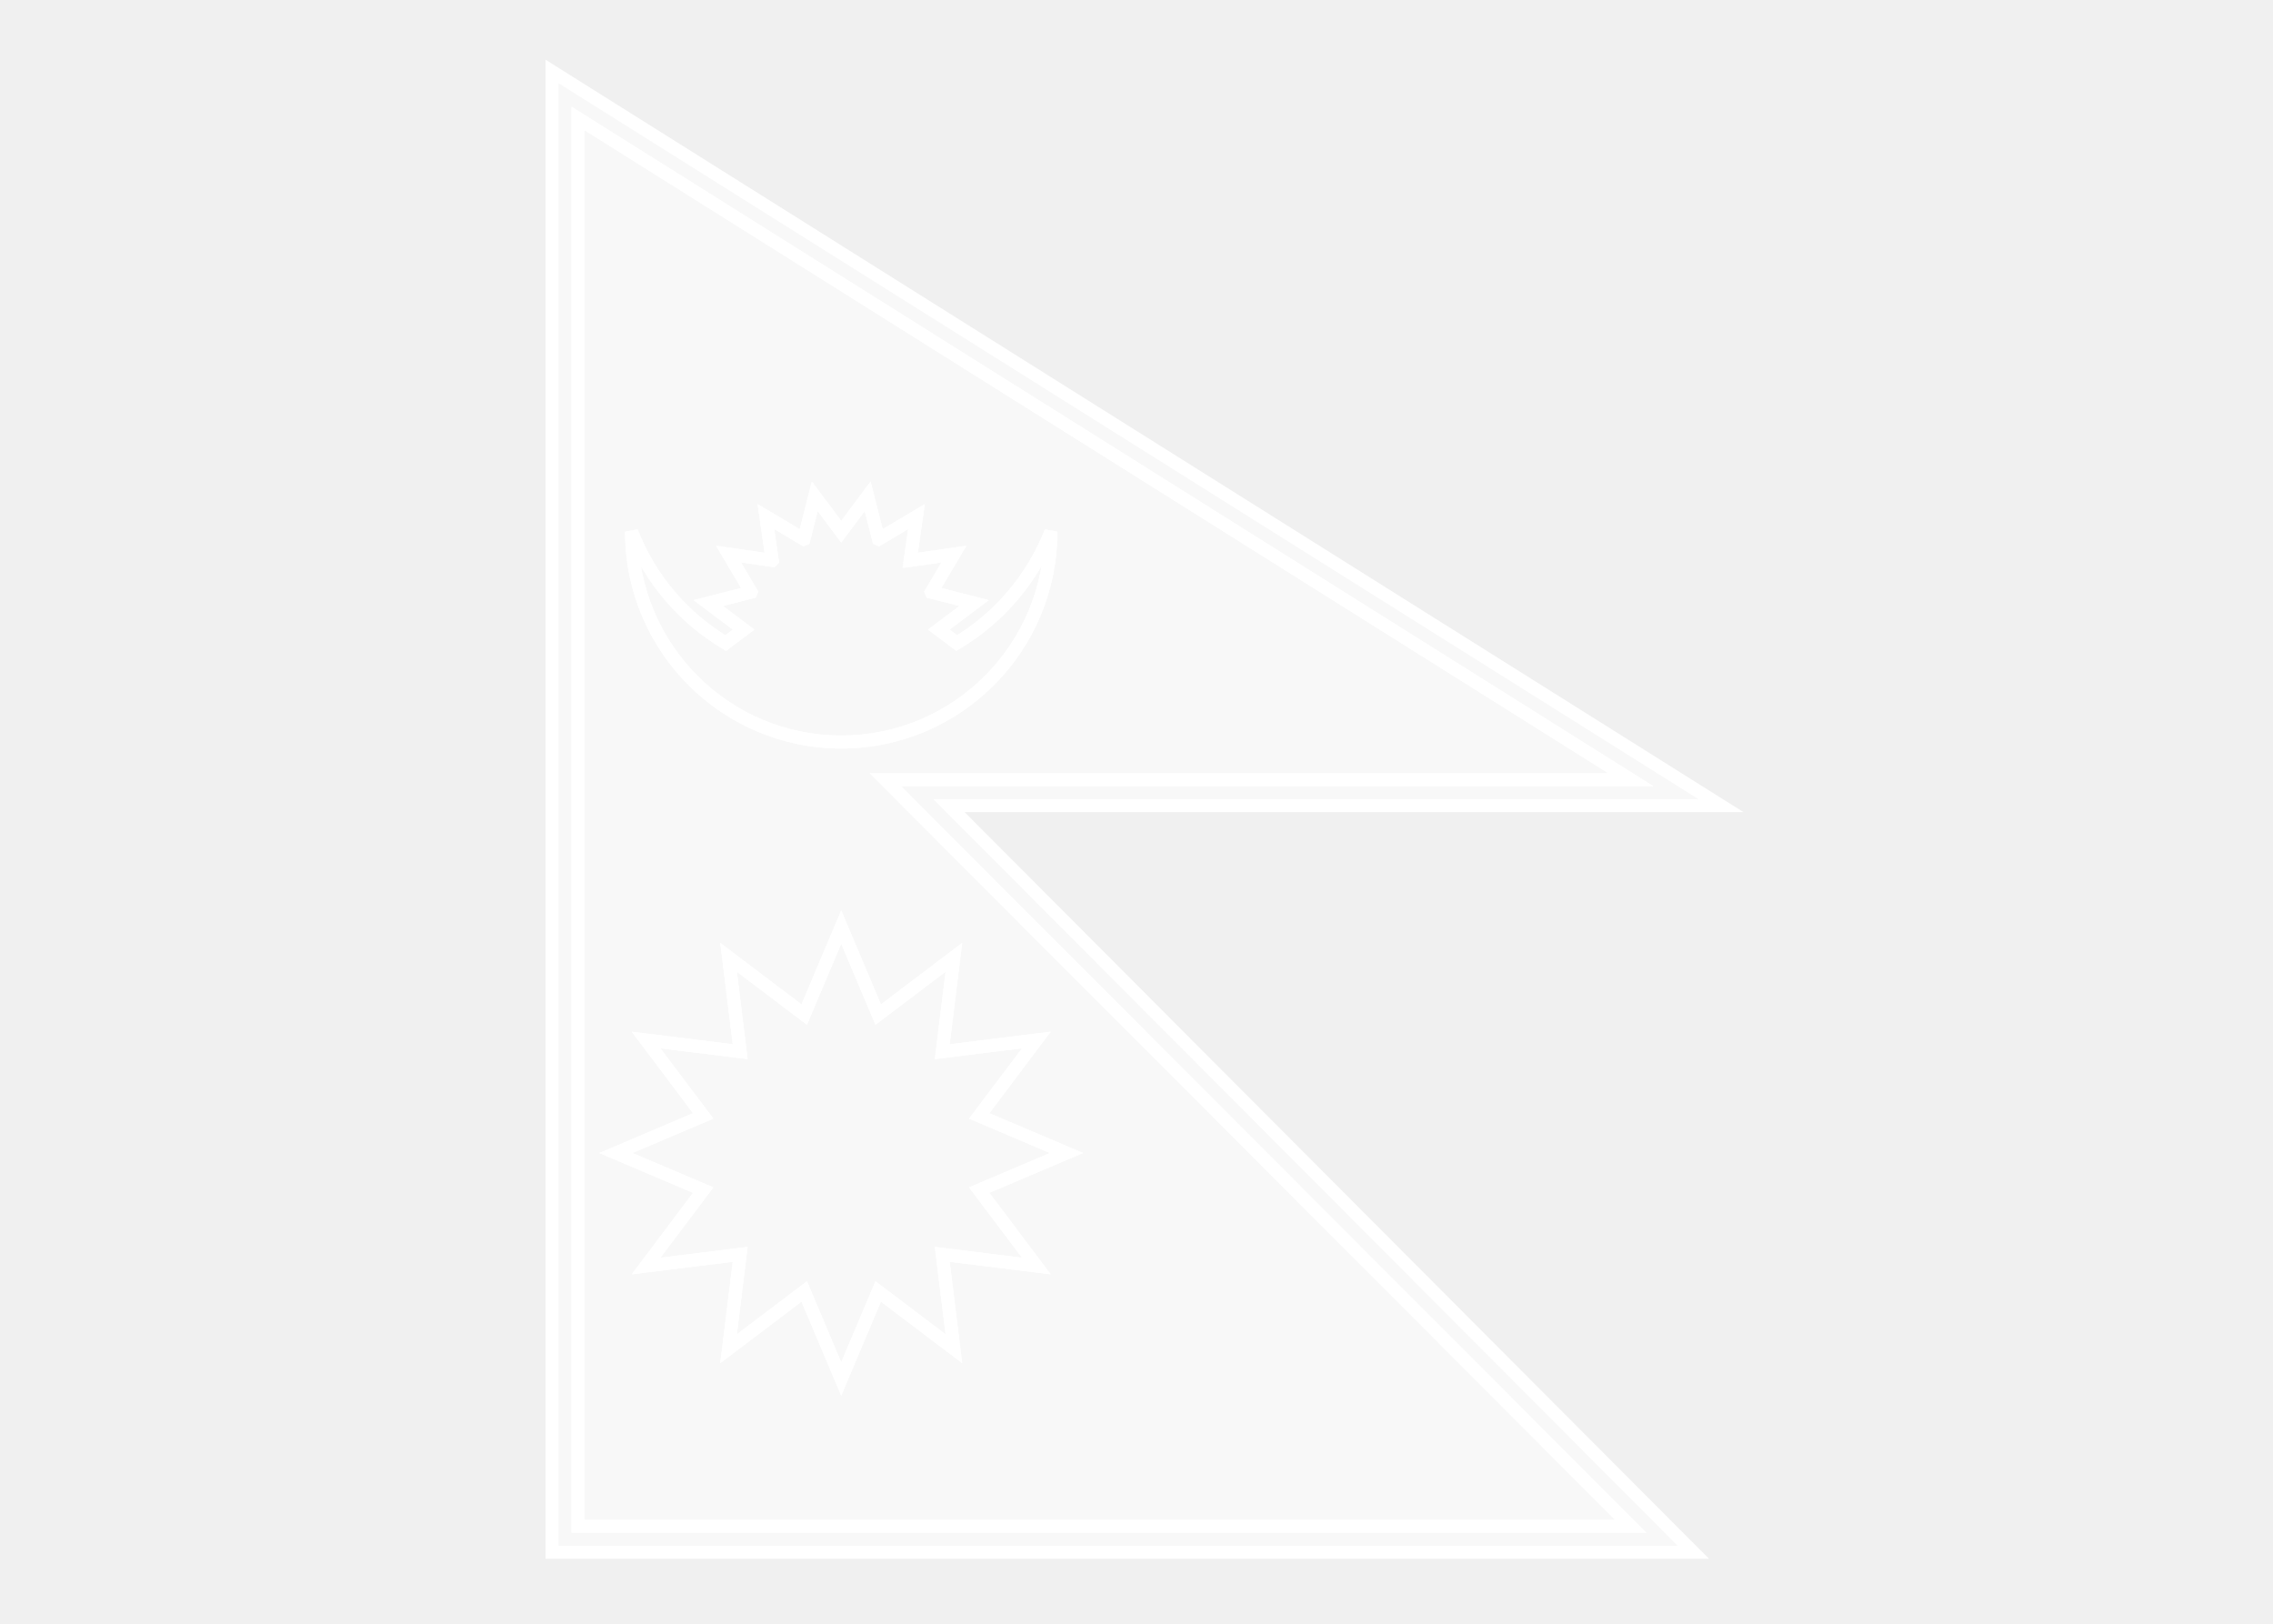
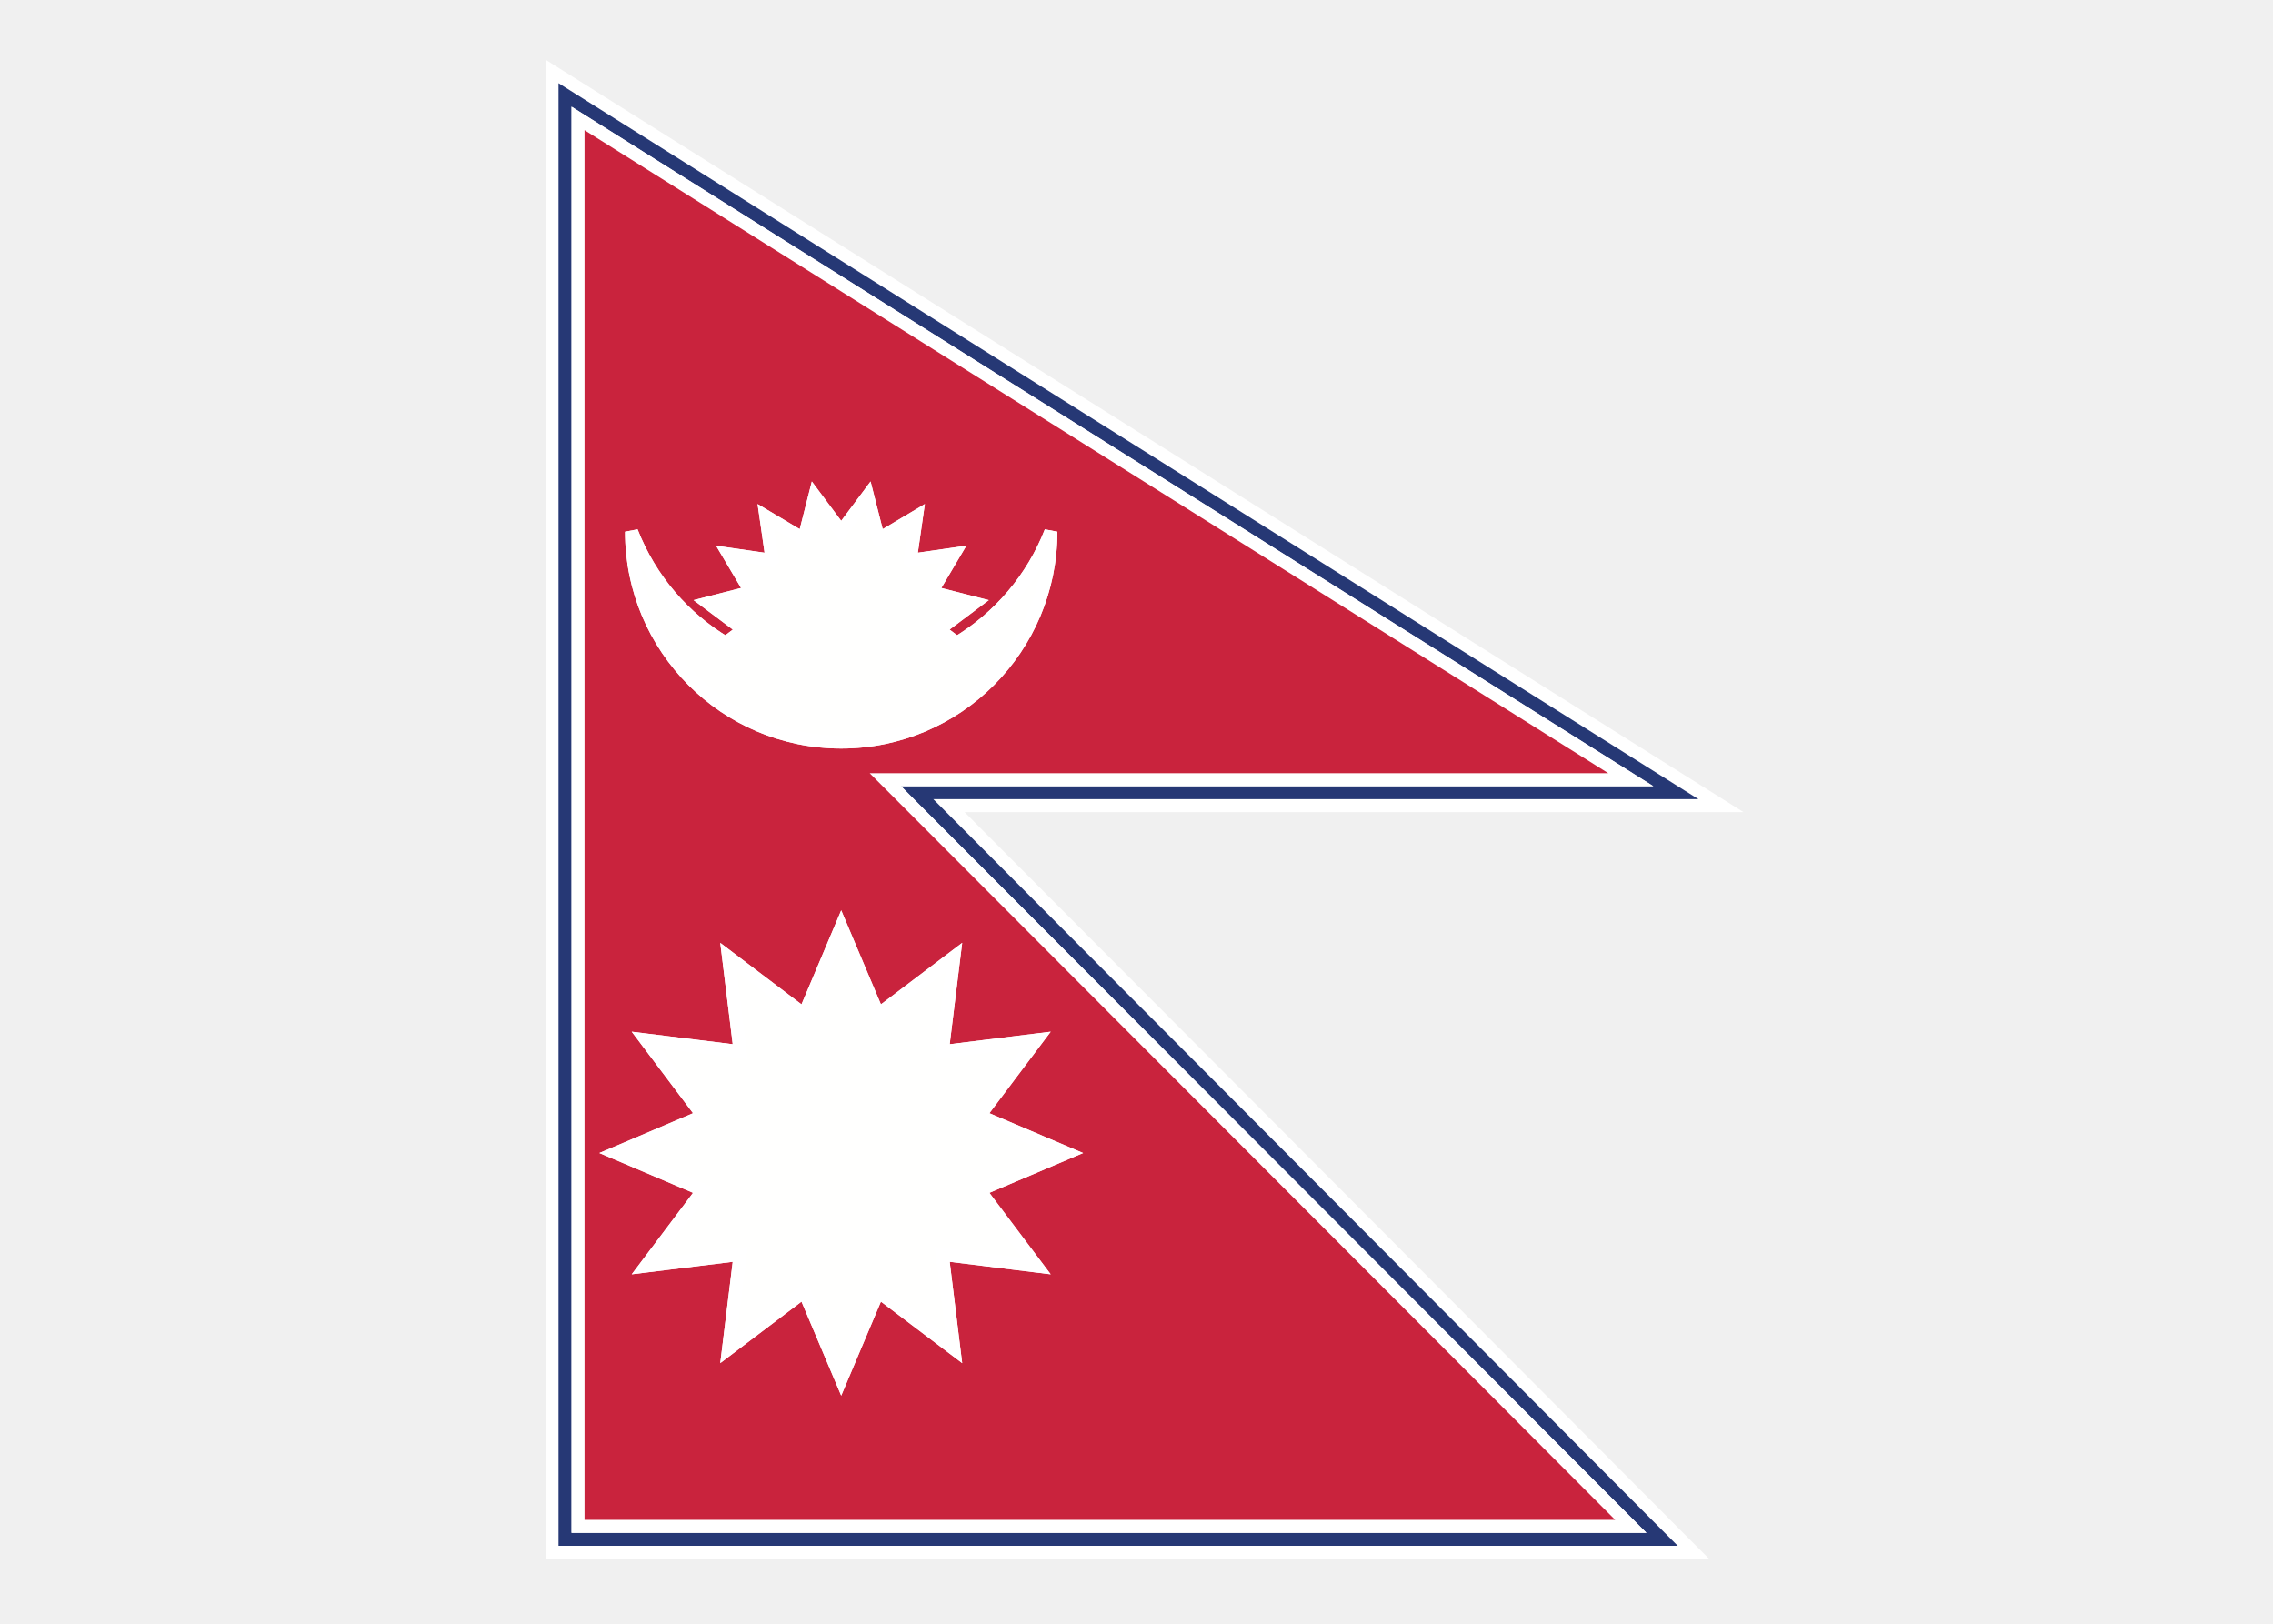
<svg xmlns="http://www.w3.org/2000/svg" width="350" height="250" viewBox="0 0 350 250" fill="none">
  <g id="flag / asia / nepal / b">
    <g id="nepal b">
      <g id="blue">
-         <path fill-rule="evenodd" clip-rule="evenodd" d="M85 11V239H260.751L146.122 124.042H265L85 11ZM251.115 120.045H136.33L251.115 235.002H89.004V18.237L251.115 120.045Z" fill="white" fill-opacity="0.5" />
+         <path fill-rule="evenodd" clip-rule="evenodd" d="M85 11V239H260.751L146.122 124.042H265L85 11ZM251.115 120.045H136.33L251.115 235.002H89.004V18.237L251.115 120.045Z" fill="#263875" fill-opacity="1" />
        <path d="M85 239H84V240H85V239ZM85 11L85.532 10.153L84 9.191V11H85ZM260.751 239V240H263.16L261.459 238.294L260.751 239ZM146.122 124.042V123.042H143.713L145.414 124.748L146.122 124.042ZM265 124.042V125.042H268.473L265.532 123.195L265 124.042ZM136.33 120.045V119.045H133.918L135.622 120.751L136.33 120.045ZM251.115 120.045V121.045H254.587L251.647 119.198L251.115 120.045ZM251.115 235.002V236.002H253.526L251.822 234.296L251.115 235.002ZM89.004 235.002H88.004V236.002H89.004V235.002ZM89.004 18.237L89.536 17.39L88.004 16.428V18.237H89.004ZM86 239V11H84V239H86ZM260.751 238H85V240H260.751V238ZM145.414 124.748L260.043 239.706L261.459 238.294L146.83 123.336L145.414 124.748ZM265 123.042H146.122V125.042H265V123.042ZM84.468 11.847L264.468 124.889L265.532 123.195L85.532 10.153L84.468 11.847ZM136.33 121.045H251.115V119.045H136.33V121.045ZM251.822 234.296L137.037 119.338L135.622 120.751L250.407 235.709L251.822 234.296ZM89.004 236.002H251.115V234.002H89.004V236.002ZM88.004 18.237V235.002H90.004V18.237H88.004ZM251.647 119.198L89.536 17.39L88.473 19.083L250.583 120.891L251.647 119.198Z" fill="white" />
      </g>
      <g id="red">
-         <path fill-rule="evenodd" clip-rule="evenodd" d="M136.33 120.045H251.115L89.005 18.237V235.002H251.115L136.33 120.045ZM161.82 81.867C158.993 89.081 153.868 95.089 147.322 99.009L144.557 96.934L149.998 92.852L143.418 91.17L143.416 91.164L146.882 85.309L140.157 86.28L141.125 79.535L135.286 83.011L135.281 83.009L133.603 76.41L129.532 81.867L125.461 76.41L123.784 83.009L123.779 83.011L117.939 79.535L118.908 86.28L118.908 86.28L112.182 85.309L115.648 91.164L115.646 91.17L109.066 92.852L114.507 96.934L111.741 99.01C105.372 95.201 100.167 89.323 97.245 81.867C97.245 99.75 111.7 114.247 129.532 114.247C147.364 114.247 161.82 99.75 161.82 81.867ZM113.974 161.921L112.186 147.394L123.838 156.21L129.532 142.732L135.226 156.21L146.878 147.394L145.09 161.921L159.576 160.128L150.784 171.813L164.224 177.523L150.784 183.234L159.576 194.919L145.09 193.126L146.878 207.654L135.226 198.837L129.532 212.314L123.838 198.837L112.186 207.654L113.974 193.126L99.488 194.919L108.28 183.234L94.841 177.523L108.28 171.813L99.488 160.128L113.974 161.921Z" fill="white" fill-opacity="0.5" />
+         <path fill-rule="evenodd" clip-rule="evenodd" d="M136.33 120.045H251.115L89.005 18.237V235.002H251.115L136.33 120.045ZM161.82 81.867C158.993 89.081 153.868 95.089 147.322 99.009L144.557 96.934L149.998 92.852L143.418 91.17L143.416 91.164L146.882 85.309L140.157 86.28L141.125 79.535L135.286 83.011L135.281 83.009L133.603 76.41L129.532 81.867L125.461 76.41L123.784 83.009L123.779 83.011L117.939 79.535L118.908 86.28L118.908 86.28L112.182 85.309L115.648 91.164L115.646 91.17L109.066 92.852L114.507 96.934L111.741 99.01C105.372 95.201 100.167 89.323 97.245 81.867C97.245 99.75 111.7 114.247 129.532 114.247C147.364 114.247 161.82 99.75 161.82 81.867ZM113.974 161.921L112.186 147.394L123.838 156.21L129.532 142.732L135.226 156.21L146.878 147.394L145.09 161.921L159.576 160.128L150.784 171.813L164.224 177.523L150.784 183.234L159.576 194.919L145.09 193.126L146.878 207.654L135.226 198.837L129.532 212.314L123.838 198.837L112.186 207.654L113.974 193.126L99.488 194.919L108.28 183.234L94.841 177.523L108.28 171.813L99.488 160.128L113.974 161.921Z" fill="#C9233D" fill-opacity="1" />
        <path d="M251.115 120.045V121.045H254.588L251.647 119.198L251.115 120.045ZM136.33 120.045V119.045H133.919L135.623 120.751L136.33 120.045ZM89.005 18.237L89.537 17.39L88.005 16.428V18.237H89.005ZM89.005 235.002H88.005V236.002H89.005V235.002ZM251.115 235.002V236.002H253.527L251.823 234.296L251.115 235.002ZM147.322 99.009L146.722 99.809L147.259 100.213L147.836 99.867L147.322 99.009ZM161.82 81.867H162.82L160.889 81.502L161.82 81.867ZM144.557 96.934L143.957 96.135L142.891 96.934L143.957 97.734L144.557 96.934ZM149.998 92.852L150.598 93.652L152.267 92.4L150.246 91.883L149.998 92.852ZM143.418 91.17L142.494 91.552L142.685 92.014L143.17 92.138L143.418 91.17ZM143.416 91.164L142.555 90.655L142.301 91.085L142.492 91.546L143.416 91.164ZM146.882 85.309L147.743 85.818L148.807 84.02L146.739 84.319L146.882 85.309ZM140.157 86.28L139.167 86.138L138.977 87.461L140.3 87.27L140.157 86.28ZM141.125 79.535L142.115 79.677L142.412 77.605L140.614 78.676L141.125 79.535ZM135.286 83.011L134.902 83.934L135.366 84.127L135.798 83.87L135.286 83.011ZM135.281 83.009L134.312 83.255L134.435 83.74L134.897 83.932L135.281 83.009ZM133.603 76.41L134.572 76.164L134.055 74.132L132.801 75.812L133.603 76.41ZM129.532 81.867L128.731 82.465L129.533 83.539L130.334 82.465L129.532 81.867ZM125.461 76.41L126.263 75.812L125.009 74.132L124.492 76.164L125.461 76.41ZM123.784 83.009L124.167 83.932L124.63 83.74L124.753 83.255L123.784 83.009ZM123.779 83.011L123.267 83.87L123.699 84.127L124.162 83.934L123.779 83.011ZM117.939 79.535L118.451 78.676L116.652 77.605L116.949 79.677L117.939 79.535ZM118.908 86.28L119.618 86.984L119.969 86.631L119.898 86.138L118.908 86.28ZM118.908 86.28L118.765 87.27L119.263 87.342L119.618 86.985L118.908 86.28ZM112.182 85.309L112.325 84.319L110.258 84.02L111.322 85.818L112.182 85.309ZM115.648 91.164L116.573 91.546L116.763 91.085L116.509 90.655L115.648 91.164ZM115.646 91.17L115.894 92.138L116.379 92.014L116.57 91.552L115.646 91.17ZM109.066 92.852L108.819 91.883L106.798 92.4L108.466 93.652L109.066 92.852ZM114.507 96.934L115.108 97.734L116.173 96.934L115.107 96.135L114.507 96.934ZM111.741 99.01L111.228 99.868L111.804 100.213L112.341 99.81L111.741 99.01ZM97.245 81.867L98.176 81.502L96.245 81.867H97.245ZM112.186 147.394L112.79 146.596L110.905 145.17L111.194 147.516L112.186 147.394ZM113.974 161.921L113.852 162.913L115.124 163.071L114.967 161.799L113.974 161.921ZM123.838 156.21L123.234 157.008L124.259 157.783L124.759 156.599L123.838 156.21ZM129.532 142.732L130.454 142.343L129.533 140.163L128.611 142.343L129.532 142.732ZM135.226 156.21L134.305 156.599L134.805 157.783L135.83 157.008L135.226 156.21ZM146.878 147.394L147.871 147.516L148.16 145.17L146.275 146.596L146.878 147.394ZM145.09 161.921L144.098 161.799L143.941 163.071L145.213 162.913L145.09 161.921ZM159.576 160.128L160.375 160.729L161.792 158.846L159.453 159.135L159.576 160.128ZM150.784 171.813L149.985 171.211L149.217 172.233L150.393 172.733L150.784 171.813ZM164.224 177.523L164.615 178.444L166.781 177.523L164.615 176.603L164.224 177.523ZM150.784 183.234L150.393 182.314L149.217 182.814L149.985 183.835L150.784 183.234ZM159.576 194.919L159.453 195.912L161.792 196.201L160.375 194.318L159.576 194.919ZM145.09 193.126L145.213 192.133L143.941 191.976L144.098 193.248L145.09 193.126ZM146.878 207.654L146.275 208.451L148.16 209.877L147.871 207.531L146.878 207.654ZM135.226 198.837L135.83 198.039L134.805 197.264L134.305 198.447L135.226 198.837ZM129.532 212.314L128.611 212.704L129.533 214.884L130.454 212.704L129.532 212.314ZM123.838 198.837L124.759 198.447L124.259 197.264L123.234 198.039L123.838 198.837ZM112.186 207.654L111.194 207.531L110.905 209.877L112.79 208.451L112.186 207.654ZM113.974 193.126L114.967 193.248L115.124 191.976L113.852 192.133L113.974 193.126ZM99.488 194.919L98.689 194.318L97.272 196.201L99.611 195.912L99.488 194.919ZM108.28 183.234L109.079 183.835L109.848 182.814L108.671 182.314L108.28 183.234ZM94.841 177.523L94.449 176.603L92.284 177.523L94.449 178.444L94.841 177.523ZM108.28 171.813L108.671 172.733L109.848 172.233L109.079 171.211L108.28 171.813ZM99.488 160.128L99.611 159.135L97.272 158.846L98.689 160.729L99.488 160.128ZM251.115 119.045H136.33V121.045H251.115V119.045ZM88.473 19.083L250.583 120.891L251.647 119.198L89.537 17.39L88.473 19.083ZM90.005 235.002V18.237H88.005V235.002H90.005ZM251.115 234.002H89.005V236.002H251.115V234.002ZM135.623 120.751L250.408 235.709L251.823 234.296L137.038 119.338L135.623 120.751ZM147.836 99.867C154.57 95.833 159.843 89.653 162.751 82.231L160.889 81.502C158.143 88.509 153.165 94.344 146.808 98.151L147.836 99.867ZM143.957 97.734L146.722 99.809L147.922 98.21L145.157 96.135L143.957 97.734ZM149.398 92.052L143.957 96.135L145.157 97.734L150.598 93.652L149.398 92.052ZM143.17 92.138L149.75 93.821L150.246 91.883L143.666 90.201L143.17 92.138ZM142.492 91.546L142.494 91.552L144.342 90.788L144.34 90.782L142.492 91.546ZM146.022 84.799L142.555 90.655L144.277 91.674L147.743 85.818L146.022 84.799ZM140.3 87.27L147.025 86.299L146.739 84.319L140.014 85.29L140.3 87.27ZM140.135 79.393L139.167 86.138L141.147 86.422L142.115 79.677L140.135 79.393ZM135.798 83.87L141.637 80.394L140.614 78.676L134.775 82.152L135.798 83.87ZM134.897 83.932L134.902 83.934L135.671 82.088L135.666 82.086L134.897 83.932ZM132.634 76.657L134.312 83.255L136.25 82.762L134.572 76.164L132.634 76.657ZM130.334 82.465L134.404 77.008L132.801 75.812L128.731 81.269L130.334 82.465ZM124.66 77.008L128.731 82.465L130.334 81.269L126.263 75.812L124.66 77.008ZM124.753 83.255L126.431 76.657L124.492 76.164L122.815 82.762L124.753 83.255ZM124.162 83.934L124.167 83.932L123.4 82.085L123.395 82.087L124.162 83.934ZM117.428 80.394L123.267 83.87L124.29 82.152L118.451 78.676L117.428 80.394ZM119.898 86.138L118.929 79.393L116.949 79.677L117.918 86.422L119.898 86.138ZM119.618 86.985L119.618 86.984L118.199 85.575L118.198 85.576L119.618 86.985ZM112.039 86.299L118.765 87.27L119.051 85.29L112.325 84.319L112.039 86.299ZM116.509 90.655L113.043 84.799L111.322 85.818L114.788 91.674L116.509 90.655ZM116.57 91.552L116.573 91.546L114.724 90.782L114.722 90.787L116.57 91.552ZM109.314 93.821L115.894 92.138L115.399 90.201L108.819 91.883L109.314 93.821ZM115.107 96.135L109.667 92.052L108.466 93.652L113.907 97.734L115.107 96.135ZM112.341 99.81L115.108 97.734L113.907 96.135L111.141 98.21L112.341 99.81ZM96.314 82.231C99.32 89.901 104.675 95.949 111.228 99.868L112.254 98.152C106.069 94.453 101.015 88.746 98.176 81.502L96.314 82.231ZM129.532 113.247C112.255 113.247 98.245 99.2 98.245 81.867H96.245C96.245 100.299 111.146 115.247 129.532 115.247V113.247ZM160.82 81.867C160.82 99.2 146.809 113.247 129.532 113.247V115.247C147.919 115.247 162.82 100.299 162.82 81.867H160.82ZM111.194 147.516L112.982 162.043L114.967 161.799L113.179 147.272L111.194 147.516ZM124.441 155.413L112.79 146.596L111.583 148.191L123.234 157.008L124.441 155.413ZM128.611 142.343L122.917 155.821L124.759 156.599L130.454 143.122L128.611 142.343ZM136.148 155.821L130.454 142.343L128.611 143.122L134.305 156.599L136.148 155.821ZM146.275 146.596L134.623 155.413L135.83 157.008L147.482 148.191L146.275 146.596ZM146.083 162.043L147.871 147.516L145.886 147.272L144.098 161.799L146.083 162.043ZM159.453 159.135L144.968 160.929L145.213 162.913L159.699 161.12L159.453 159.135ZM151.584 172.414L160.375 160.729L158.777 159.526L149.985 171.211L151.584 172.414ZM164.615 176.603L151.176 170.892L150.393 172.733L163.833 178.444L164.615 176.603ZM151.176 184.155L164.615 178.444L163.833 176.603L150.393 182.314L151.176 184.155ZM160.375 194.318L151.584 182.633L149.985 183.835L158.777 195.52L160.375 194.318ZM144.968 194.118L159.453 195.912L159.699 193.927L145.213 192.133L144.968 194.118ZM147.871 207.531L146.083 193.004L144.098 193.248L145.886 207.776L147.871 207.531ZM134.623 199.634L146.275 208.451L147.482 206.856L135.83 198.039L134.623 199.634ZM130.454 212.704L136.148 199.226L134.305 198.447L128.611 211.925L130.454 212.704ZM122.917 199.226L128.611 212.704L130.454 211.925L124.759 198.447L122.917 199.226ZM112.79 208.451L124.441 199.634L123.234 198.039L111.583 206.856L112.79 208.451ZM112.982 193.004L111.194 207.531L113.179 207.776L114.967 193.248L112.982 193.004ZM99.611 195.912L114.097 194.118L113.852 192.133L99.365 193.927L99.611 195.912ZM107.481 182.633L98.689 194.318L100.287 195.52L109.079 183.835L107.481 182.633ZM94.449 178.444L107.889 184.155L108.671 182.314L95.232 176.603L94.449 178.444ZM107.889 170.892L94.449 176.603L95.232 178.444L108.671 172.733L107.889 170.892ZM98.689 160.729L107.481 172.414L109.079 171.211L100.287 159.526L98.689 160.729ZM114.097 160.929L99.611 159.135L99.365 161.12L113.852 162.913L114.097 160.929Z" fill="white" />
      </g>
      <g id="white">
-         <path fill-rule="evenodd" clip-rule="evenodd" d="M133.602 76.41L135.281 83.009L135.285 83.011L141.124 79.535L140.156 86.28L140.156 86.28L146.881 85.309L143.415 91.164L143.418 91.17L149.997 92.852L144.556 96.934L147.321 99.009C153.867 95.088 158.992 89.081 161.819 81.867C161.819 99.75 147.364 114.247 129.532 114.247C111.7 114.247 97.244 99.75 97.244 81.867C100.167 89.323 105.372 95.201 111.74 99.01L114.507 96.934L109.066 92.852L115.646 91.169L115.648 91.164L112.182 85.309L118.907 86.28L118.908 86.28L117.939 79.535L123.778 83.011L123.783 83.009L125.461 76.41L129.532 81.867L133.602 76.41ZM113.974 161.921L112.186 147.394L123.837 156.21L129.532 142.732L135.226 156.21L146.878 147.394L145.09 161.921L159.576 160.128L150.784 171.813L164.223 177.523L150.784 183.234L159.576 194.919L145.09 193.126L146.878 207.654L135.226 198.837L129.532 212.314L123.837 198.837L112.186 207.654L113.974 193.126L99.487 194.919L108.279 183.234L94.84 177.523L108.279 171.813L99.487 160.128L113.974 161.921Z" fill="white" fill-opacity="0.5" />
+         <path fill-rule="evenodd" clip-rule="evenodd" d="M133.602 76.41L135.281 83.009L135.285 83.011L141.124 79.535L140.156 86.28L140.156 86.28L146.881 85.309L143.415 91.164L143.418 91.17L149.997 92.852L144.556 96.934L147.321 99.009C153.867 95.088 158.992 89.081 161.819 81.867C161.819 99.75 147.364 114.247 129.532 114.247C111.7 114.247 97.244 99.75 97.244 81.867C100.167 89.323 105.372 95.201 111.74 99.01L114.507 96.934L109.066 92.852L115.646 91.169L115.648 91.164L112.182 85.309L118.907 86.28L118.908 86.28L117.939 79.535L123.778 83.011L123.783 83.009L125.461 76.41L129.532 81.867L133.602 76.41ZM113.974 161.921L112.186 147.394L123.837 156.21L129.532 142.732L135.226 156.21L146.878 147.394L145.09 161.921L159.576 160.128L150.784 171.813L164.223 177.523L150.784 183.234L159.576 194.919L145.09 193.126L146.878 207.654L135.226 198.837L129.532 212.314L123.837 198.837L112.186 207.654L113.974 193.126L99.487 194.919L108.279 183.234L94.84 177.523L108.279 171.813L99.487 160.128L113.974 161.921Z" fill="#FFFFFE" fill-opacity="1" />
        <path d="M135.281 83.009L134.311 83.255L134.435 83.74L134.897 83.932L135.281 83.009ZM133.602 76.41L134.571 76.164L134.055 74.132L132.801 75.812L133.602 76.41ZM135.285 83.011L134.902 83.934L135.365 84.127L135.797 83.87L135.285 83.011ZM141.124 79.535L142.114 79.677L142.412 77.605L140.613 78.676L141.124 79.535ZM140.156 86.28L139.166 86.138L139.094 86.644L139.461 86.999L140.156 86.28ZM140.156 86.28L139.461 86.999L139.814 87.34L140.299 87.27L140.156 86.28ZM146.881 85.309L147.742 85.818L148.806 84.02L146.738 84.319L146.881 85.309ZM143.415 91.164L142.555 90.655L142.3 91.085L142.491 91.546L143.415 91.164ZM143.418 91.17L142.494 91.552L142.685 92.014L143.17 92.138L143.418 91.17ZM149.997 92.852L150.597 93.652L152.266 92.4L150.245 91.883L149.997 92.852ZM144.556 96.934L143.956 96.135L142.89 96.934L143.956 97.734L144.556 96.934ZM147.321 99.009L146.721 99.809L147.259 100.213L147.835 99.867L147.321 99.009ZM161.819 81.867H162.819L160.888 81.502L161.819 81.867ZM97.244 81.867L98.175 81.502L96.244 81.867H97.244ZM111.74 99.01L111.227 99.868L111.804 100.213L112.341 99.81L111.74 99.01ZM114.507 96.934L115.107 97.734L116.173 96.934L115.107 96.135L114.507 96.934ZM109.066 92.852L108.818 91.883L106.797 92.4L108.466 93.652L109.066 92.852ZM115.646 91.169L115.893 92.138L116.378 92.014L116.57 91.552L115.646 91.169ZM115.648 91.164L116.572 91.546L116.763 91.085L116.508 90.655L115.648 91.164ZM112.182 85.309L112.325 84.319L110.257 84.02L111.321 85.818L112.182 85.309ZM118.907 86.28L118.764 87.27L119.26 87.341L119.614 86.987L118.907 86.28ZM118.908 86.28L119.615 86.987L119.969 86.633L119.897 86.138L118.908 86.28ZM117.939 79.535L118.45 78.676L116.651 77.605L116.949 79.677L117.939 79.535ZM123.778 83.011L123.267 83.87L123.698 84.127L124.162 83.934L123.778 83.011ZM123.783 83.009L124.167 83.932L124.629 83.74L124.752 83.255L123.783 83.009ZM125.461 76.41L126.262 75.812L125.008 74.132L124.492 76.164L125.461 76.41ZM129.532 81.867L128.73 82.465L129.532 83.539L130.333 82.465L129.532 81.867ZM112.186 147.394L112.789 146.596L110.905 145.17L111.193 147.516L112.186 147.394ZM113.974 161.921L113.851 162.913L115.123 163.071L114.966 161.799L113.974 161.921ZM123.837 156.21L123.234 157.008L124.258 157.783L124.758 156.599L123.837 156.21ZM129.532 142.732L130.453 142.343L129.532 140.163L128.611 142.343L129.532 142.732ZM135.226 156.21L134.305 156.599L134.805 157.783L135.829 157.008L135.226 156.21ZM146.878 147.394L147.87 147.516L148.159 145.17L146.274 146.596L146.878 147.394ZM145.09 161.921L144.097 161.799L143.941 163.071L145.213 162.913L145.09 161.921ZM159.576 160.128L160.375 160.729L161.792 158.846L159.453 159.135L159.576 160.128ZM150.784 171.813L149.985 171.211L149.216 172.233L150.393 172.733L150.784 171.813ZM164.223 177.523L164.614 178.444L166.78 177.523L164.614 176.603L164.223 177.523ZM150.784 183.234L150.393 182.314L149.216 182.814L149.985 183.835L150.784 183.234ZM159.576 194.919L159.453 195.912L161.792 196.201L160.375 194.318L159.576 194.919ZM145.09 193.126L145.213 192.133L143.941 191.976L144.097 193.248L145.09 193.126ZM146.878 207.654L146.274 208.451L148.159 209.877L147.87 207.531L146.878 207.654ZM135.226 198.837L135.829 198.039L134.805 197.264L134.305 198.447L135.226 198.837ZM129.532 212.314L128.611 212.704L129.532 214.884L130.453 212.704L129.532 212.314ZM123.837 198.837L124.758 198.447L124.258 197.264L123.234 198.039L123.837 198.837ZM112.186 207.654L111.193 207.531L110.905 209.877L112.789 208.451L112.186 207.654ZM113.974 193.126L114.966 193.248L115.123 191.976L113.851 192.133L113.974 193.126ZM99.487 194.919L98.688 194.318L97.271 196.201L99.61 195.912L99.487 194.919ZM108.279 183.234L109.078 183.835L109.847 182.814L108.67 182.314L108.279 183.234ZM94.84 177.523L94.449 176.603L92.283 177.523L94.449 178.444L94.84 177.523ZM108.279 171.813L108.67 172.733L109.847 172.233L109.078 171.211L108.279 171.813ZM99.487 160.128L99.61 159.135L97.271 158.846L98.688 160.729L99.487 160.128ZM136.25 82.762L134.571 76.164L132.633 76.657L134.311 83.255L136.25 82.762ZM135.669 82.088L135.664 82.085L134.897 83.932L134.902 83.934L135.669 82.088ZM140.613 78.676L134.774 82.152L135.797 83.87L141.636 80.394L140.613 78.676ZM141.146 86.422L142.114 79.677L140.135 79.393L139.166 86.138L141.146 86.422ZM140.851 85.561L140.851 85.561L139.461 86.999L139.461 86.999L140.851 85.561ZM146.738 84.319L140.013 85.29L140.299 87.27L147.024 86.299L146.738 84.319ZM144.276 91.674L147.742 85.818L146.021 84.799L142.555 90.655L144.276 91.674ZM144.342 90.787L144.339 90.782L142.491 91.546L142.494 91.552L144.342 90.787ZM150.245 91.883L143.665 90.201L143.17 92.138L149.75 93.821L150.245 91.883ZM145.157 97.734L150.597 93.652L149.397 92.052L143.956 96.135L145.157 97.734ZM147.922 98.21L145.157 96.135L143.956 97.734L146.721 99.809L147.922 98.21ZM160.888 81.502C158.142 88.509 153.164 94.344 146.808 98.151L147.835 99.867C154.57 95.833 159.842 89.653 162.75 82.231L160.888 81.502ZM129.532 115.247C147.919 115.247 162.819 100.299 162.819 81.867H160.819C160.819 99.2 146.809 113.247 129.532 113.247V115.247ZM96.244 81.867C96.244 100.299 111.145 115.247 129.532 115.247V113.247C112.255 113.247 98.244 99.2 98.244 81.867H96.244ZM112.254 98.152C106.069 94.453 101.014 88.746 98.175 81.502L96.313 82.231C99.319 89.901 104.675 95.949 111.227 99.868L112.254 98.152ZM113.906 96.135L111.14 98.21L112.341 99.81L115.107 97.734L113.906 96.135ZM108.466 93.652L113.906 97.734L115.107 96.135L109.666 92.052L108.466 93.652ZM115.398 90.201L108.818 91.883L109.314 93.821L115.893 92.138L115.398 90.201ZM114.724 90.782L114.722 90.787L116.57 91.552L116.572 91.546L114.724 90.782ZM111.321 85.818L114.787 91.674L116.508 90.655L113.042 84.799L111.321 85.818ZM119.05 85.29L112.325 84.319L112.039 86.299L118.764 87.27L119.05 85.29ZM118.2 85.573L118.2 85.573L119.614 86.987L119.615 86.987L118.2 85.573ZM116.949 79.677L117.918 86.422L119.897 86.138L118.928 79.393L116.949 79.677ZM124.29 82.152L118.45 78.676L117.427 80.394L123.267 83.87L124.29 82.152ZM123.399 82.085L123.394 82.088L124.162 83.934L124.167 83.932L123.399 82.085ZM124.492 76.164L122.814 82.762L124.752 83.255L126.43 76.657L124.492 76.164ZM130.333 81.269L126.262 75.812L124.659 77.008L128.73 82.465L130.333 81.269ZM132.801 75.812L128.73 81.269L130.333 82.465L134.404 77.008L132.801 75.812ZM111.193 147.516L112.981 162.043L114.966 161.799L113.178 147.272L111.193 147.516ZM124.441 155.413L112.789 146.596L111.582 148.191L123.234 157.008L124.441 155.413ZM128.611 142.343L122.916 155.821L124.758 156.599L130.453 143.122L128.611 142.343ZM136.147 155.821L130.453 142.343L128.611 143.122L134.305 156.599L136.147 155.821ZM146.274 146.596L134.622 155.413L135.829 157.008L147.481 148.191L146.274 146.596ZM146.082 162.043L147.87 147.516L145.885 147.272L144.097 161.799L146.082 162.043ZM159.453 159.135L144.967 160.929L145.213 162.913L159.699 161.12L159.453 159.135ZM151.583 172.414L160.375 160.729L158.777 159.526L149.985 171.211L151.583 172.414ZM164.614 176.603L151.175 170.892L150.393 172.733L163.832 178.444L164.614 176.603ZM151.175 184.155L164.614 178.444L163.832 176.603L150.393 182.314L151.175 184.155ZM160.375 194.318L151.583 182.633L149.985 183.835L158.777 195.52L160.375 194.318ZM144.967 194.118L159.453 195.912L159.699 193.927L145.213 192.133L144.967 194.118ZM147.87 207.531L146.082 193.004L144.097 193.248L145.885 207.776L147.87 207.531ZM134.622 199.634L146.274 208.451L147.481 206.856L135.829 198.039L134.622 199.634ZM130.453 212.704L136.147 199.226L134.305 198.447L128.611 211.925L130.453 212.704ZM122.916 199.226L128.611 212.704L130.453 211.925L124.758 198.447L122.916 199.226ZM112.789 208.451L124.441 199.634L123.234 198.039L111.582 206.856L112.789 208.451ZM112.981 193.004L111.193 207.531L113.178 207.776L114.966 193.248L112.981 193.004ZM99.61 195.912L114.097 194.118L113.851 192.133L99.365 193.927L99.61 195.912ZM107.48 182.633L98.688 194.318L100.287 195.52L109.078 183.835L107.48 182.633ZM94.449 178.444L107.888 184.155L108.67 182.314L95.231 176.603L94.449 178.444ZM107.888 170.892L94.449 176.603L95.231 178.444L108.67 172.733L107.888 170.892ZM98.688 160.729L107.48 172.414L109.078 171.211L100.287 159.526L98.688 160.729ZM114.097 160.929L99.61 159.135L99.365 161.12L113.851 162.913L114.097 160.929Z" fill="white" />
      </g>
    </g>
  </g>
</svg>
